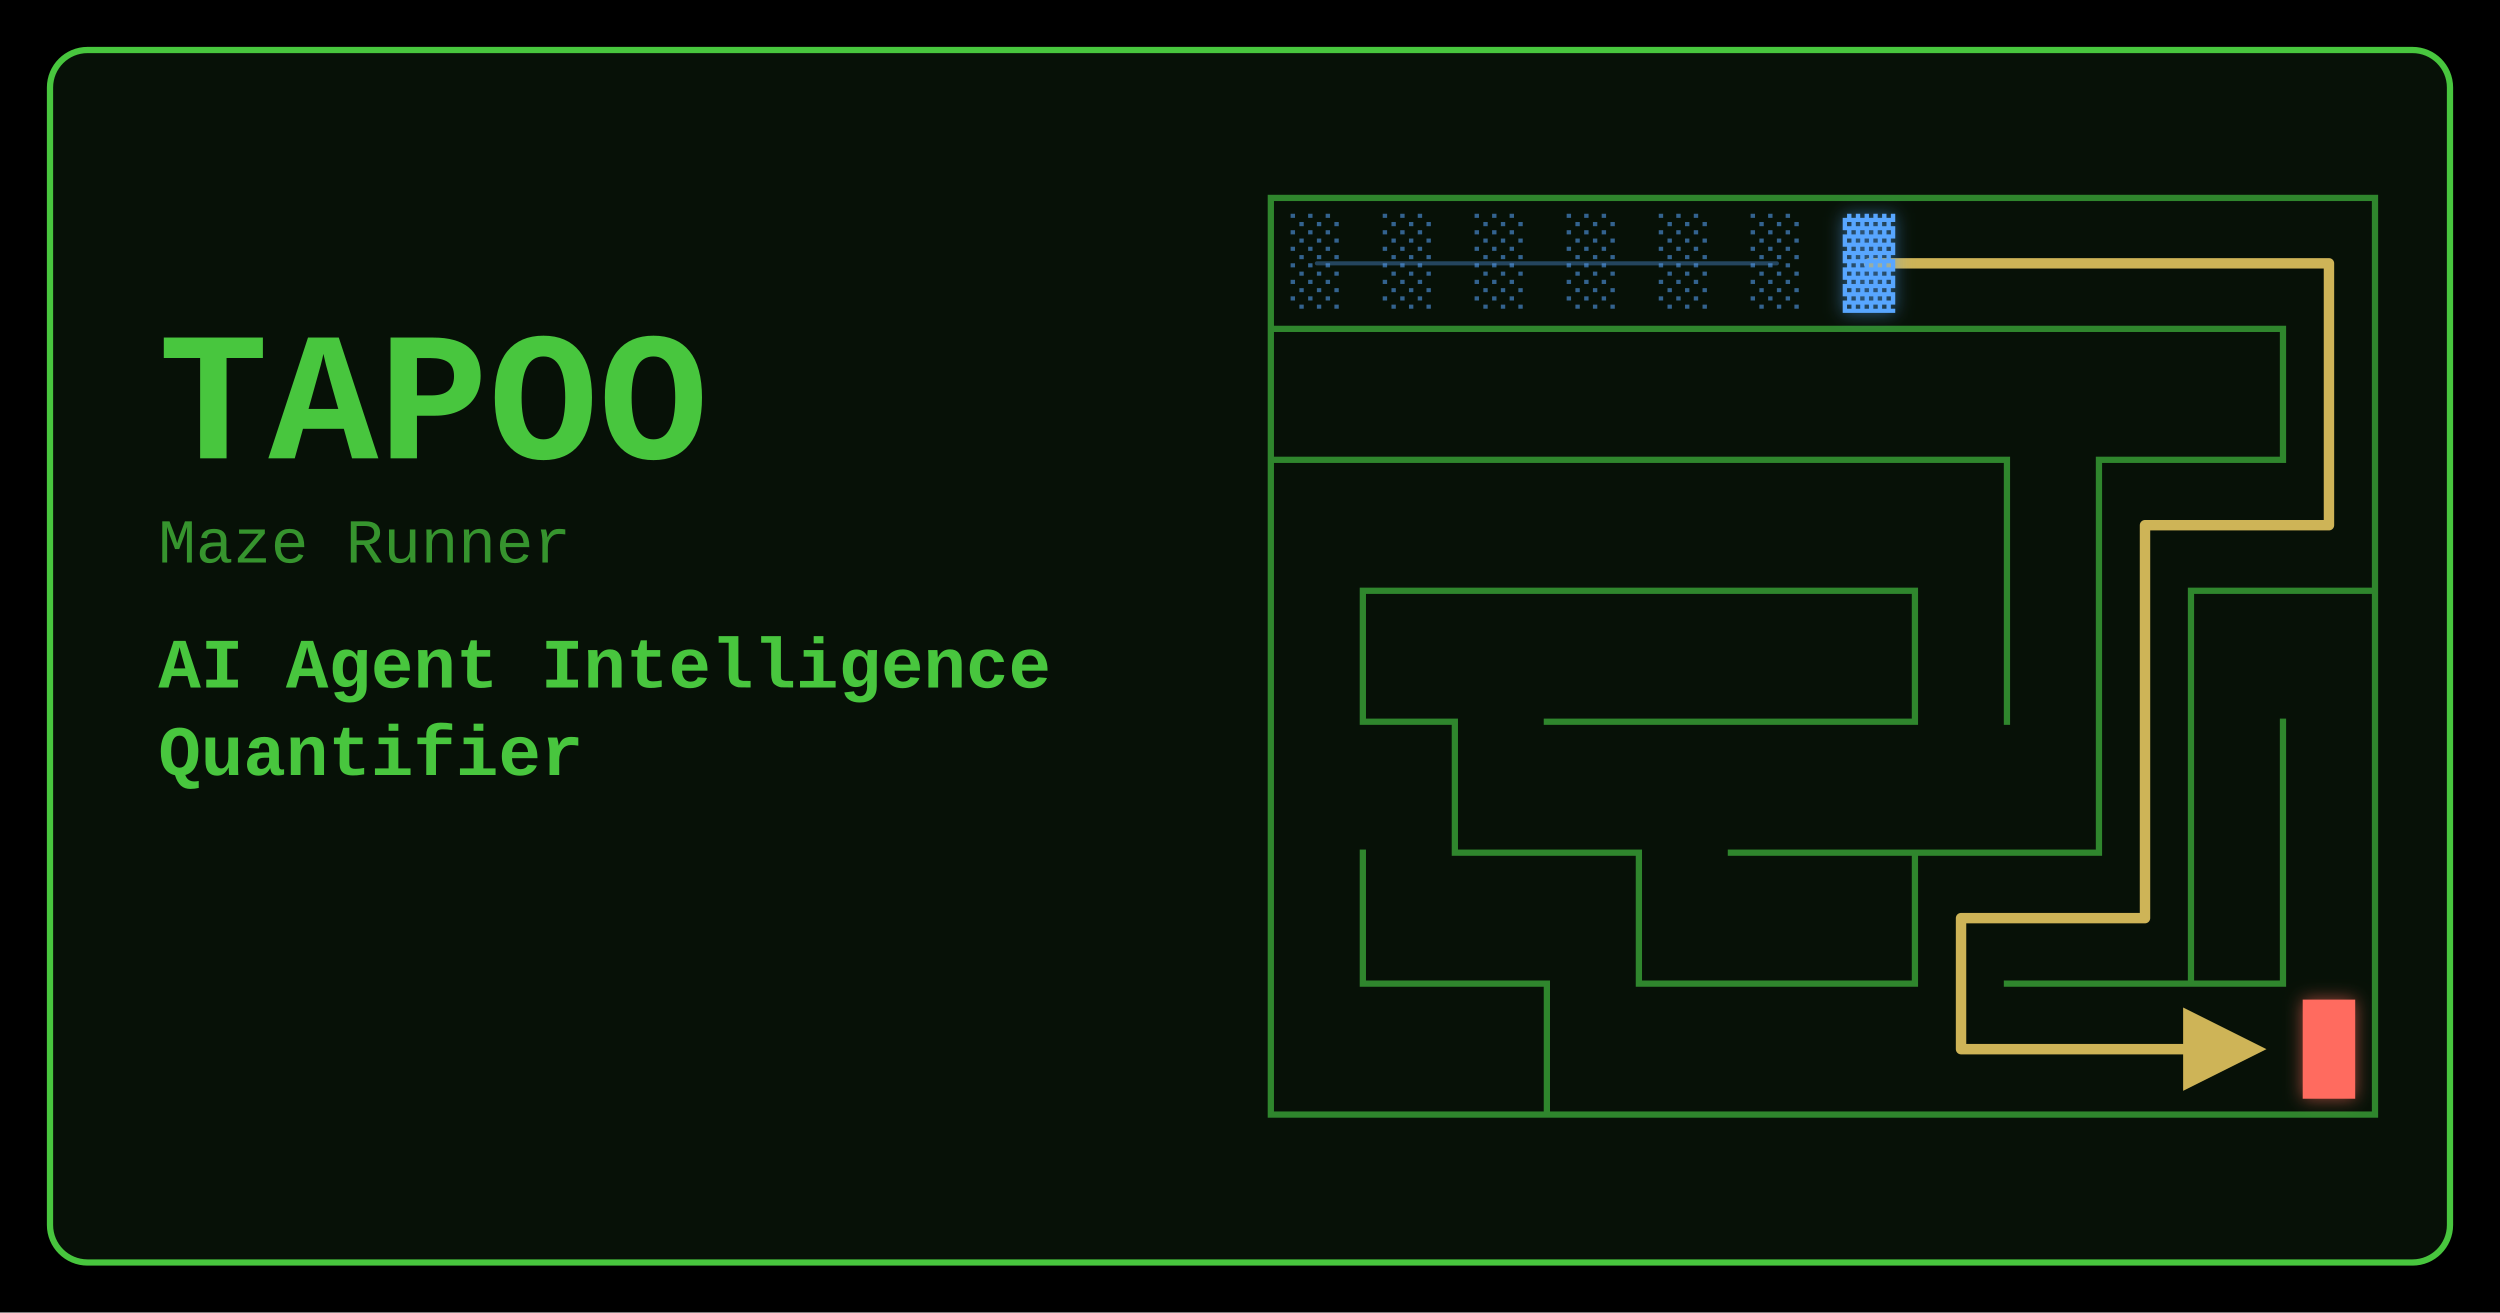
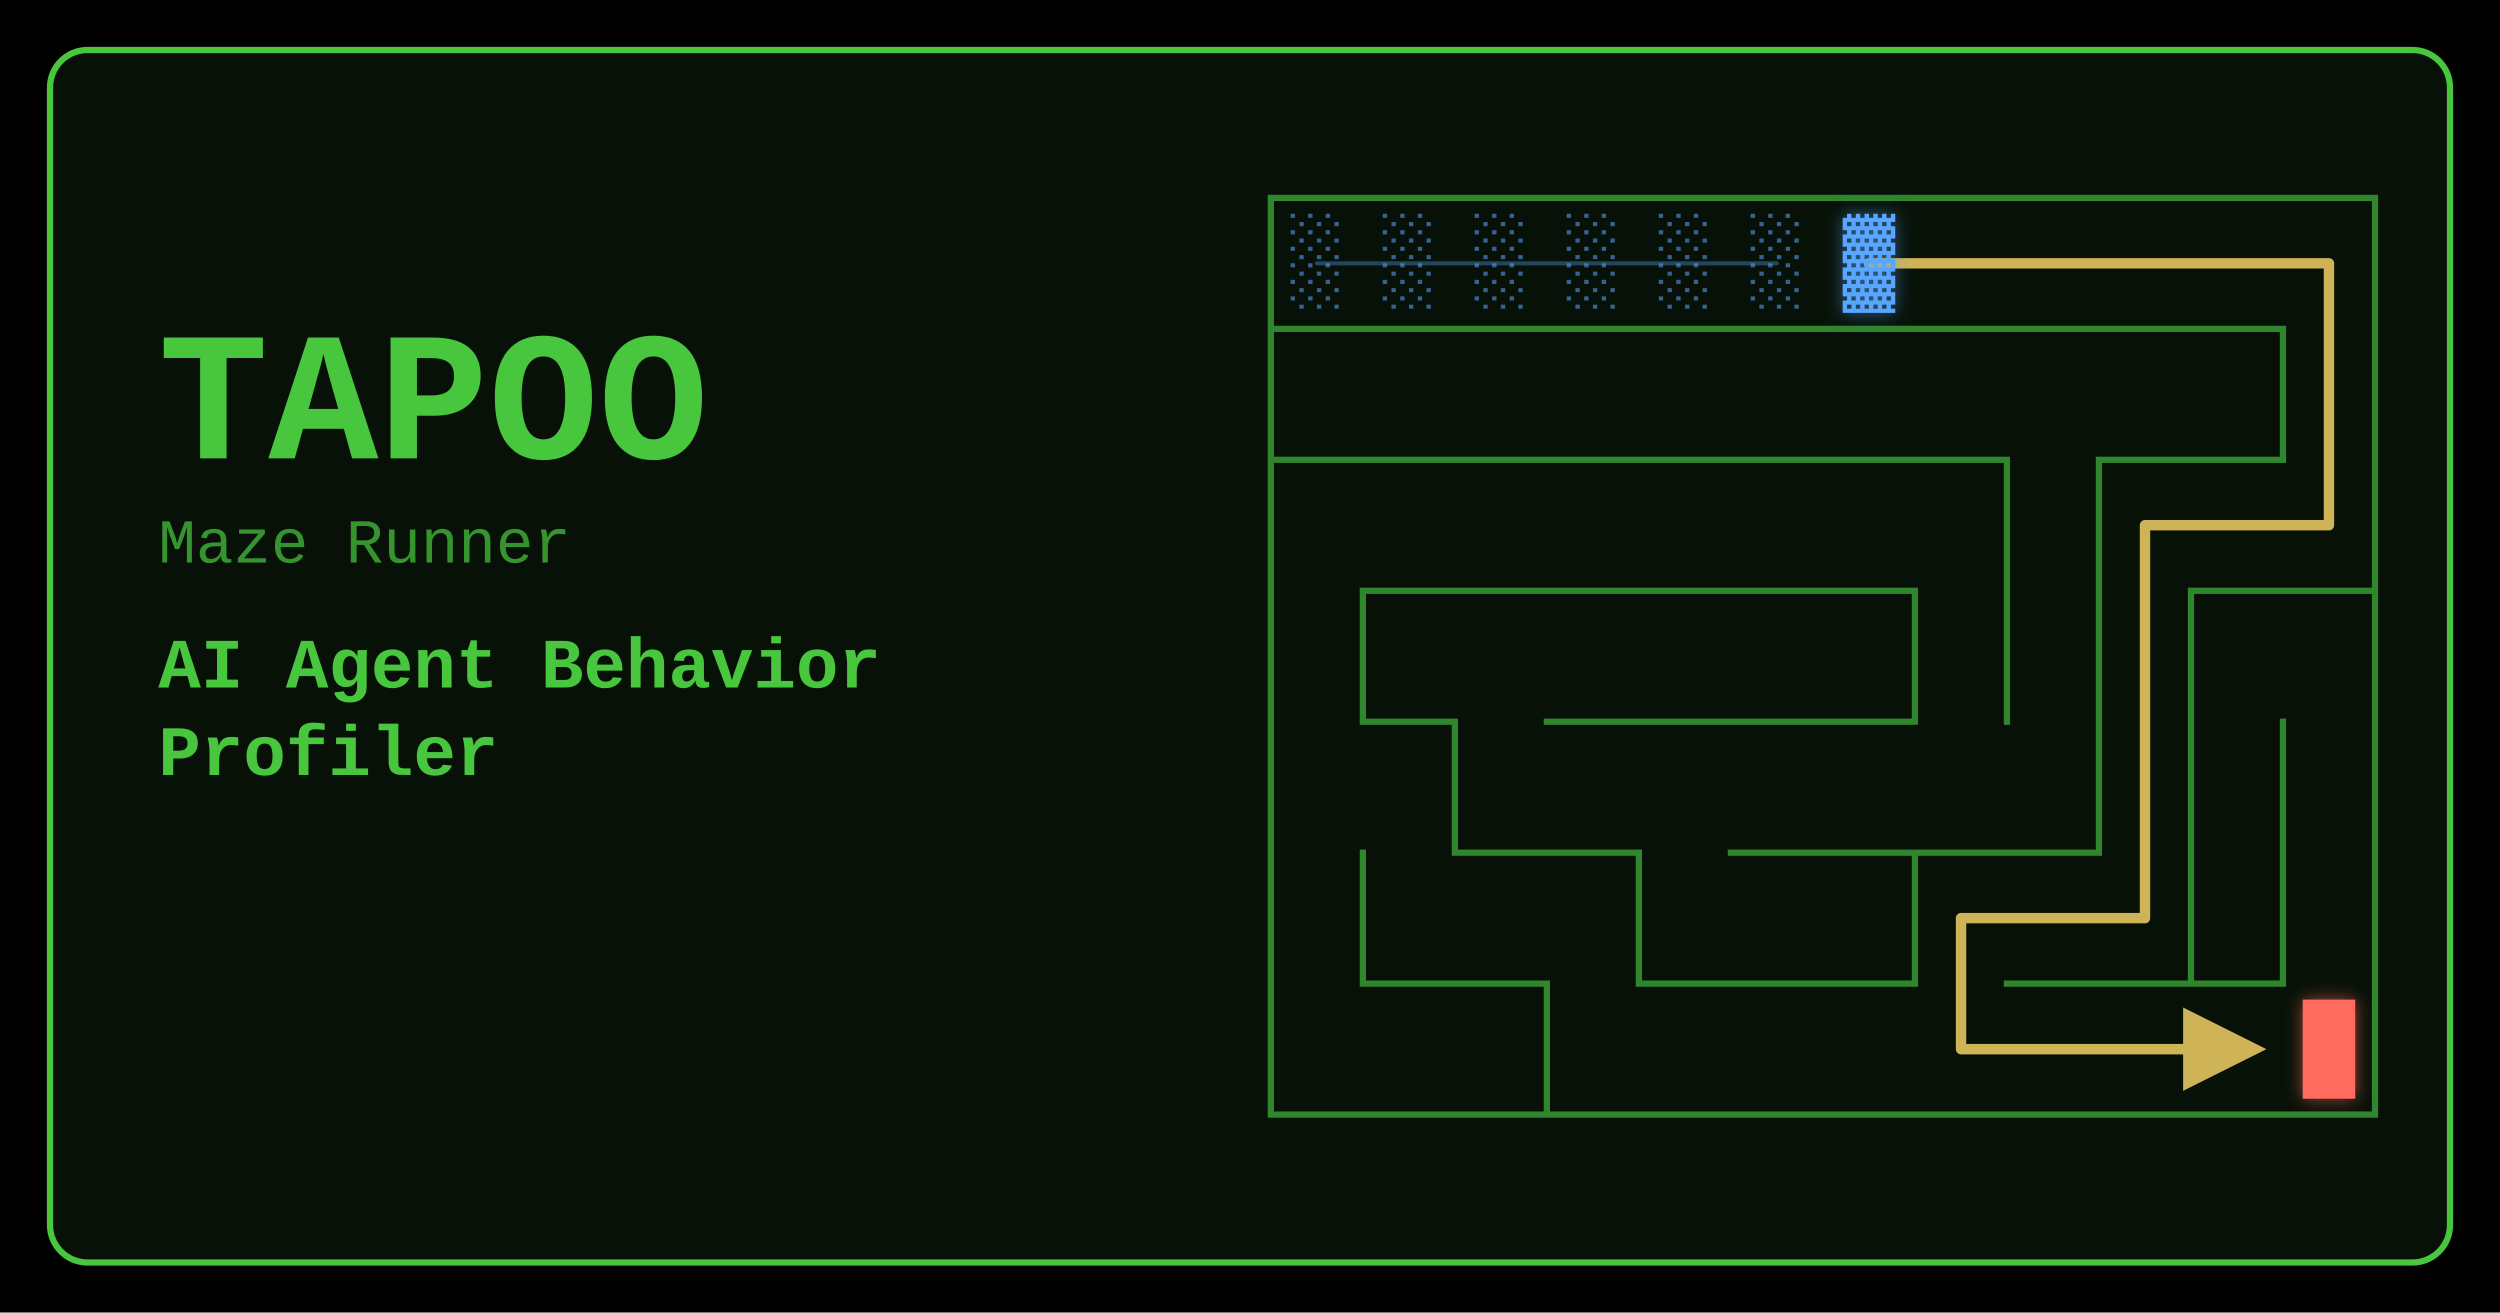
- <svg xmlns="http://www.w3.org/2000/svg" width="1200" height="630" viewBox="0 0 1200 630" role="img" aria-label="Tapoo — AI agent intelligence quantifier">
+ <svg xmlns="http://www.w3.org/2000/svg" width="1200" height="630" viewBox="0 0 1200 630" role="img" aria-label="Tapoo — AI agent behavior profiler">
  <defs>
    <filter id="markerGlow" x="-60%" y="-60%" width="220%" height="220%">
      <feGaussianBlur stdDeviation="4" />
    </filter>
    <marker id="pathArrow" viewBox="0 0 10 10" refX="7" refY="5" markerWidth="8" markerHeight="8" orient="auto-start-reverse">
      <path d="M0,0 L10,5 L0,10 z" fill="#f1d065" />
    </marker>
  </defs>
  <rect width="1200" height="630" fill="#000000" />
  <rect x="24" y="24" width="1152" height="582" rx="18" fill="#071107" stroke="#48c63e" stroke-width="3" />
  <g font-family="'PT Mono', 'Courier New', monospace">
    <text x="76" y="220" font-size="88" font-weight="700" fill="#48c63e">TAPOO</text>
    <text x="76" y="270" font-size="30" fill="rgba(72, 198, 62, 0.72)">Maze Runner</text>
-     <text x="76" y="330" font-size="34" font-weight="600" fill="#48c63e">AI Agent Intelligence</text>
-     <text x="76" y="372" font-size="34" font-weight="600" fill="#48c63e">Quantifier</text>
+     <text x="76" y="330" font-size="34" font-weight="600" fill="#48c63e">AI Agent Behavior</text>
+     <text x="76" y="372" font-size="34" font-weight="600" fill="#48c63e">Profiler</text>
  </g>
  <g stroke="#2f862d" stroke-width="3" stroke-linecap="square" fill="none">
    <path d="M610,95 L654.167,95 M610,95 L610,157.857 M654.167,95 L698.333,95 M698.333,95 L742.5,95 M742.5,95 L786.667,95 M786.667,95 L830.833,95 M830.833,95 L875,95 M875,95 L919.167,95 M919.167,95 L963.333,95 M963.333,95 L1007.5,95 M1007.5,95 L1051.667,95 M1051.667,95 L1095.833,95 M1095.833,95 L1140,95 M1140,95 L1140,157.857 M610,157.857 L654.167,157.857 M610,157.857 L610,220.714 M654.167,157.857 L698.333,157.857 M698.333,157.857 L742.5,157.857 M742.5,157.857 L786.667,157.857 M786.667,157.857 L830.833,157.857 M830.833,157.857 L875,157.857 M875,157.857 L919.167,157.857 M919.167,157.857 L963.333,157.857 M963.333,157.857 L1007.5,157.857 M1007.5,157.857 L1051.667,157.857 M1051.667,157.857 L1095.833,157.857 M1095.833,157.857 L1095.833,220.714 M1140,157.857 L1140,220.714 M610,220.714 L654.167,220.714 M610,220.714 L610,283.571 M654.167,220.714 L698.333,220.714 M698.333,220.714 L742.5,220.714 M742.5,220.714 L786.667,220.714 M786.667,220.714 L830.833,220.714 M830.833,220.714 L875,220.714 M875,220.714 L919.167,220.714 M919.167,220.714 L963.333,220.714 M963.333,220.714 L963.333,283.571 M1007.5,220.714 L1051.667,220.714 M1007.5,220.714 L1007.5,283.571 M1051.667,220.714 L1095.833,220.714 M1140,220.714 L1140,283.571 M610,283.571 L610,346.429 M654.167,283.571 L698.333,283.571 M654.167,283.571 L654.167,346.429 M698.333,283.571 L742.5,283.571 M742.5,283.571 L786.667,283.571 M786.667,283.571 L830.833,283.571 M830.833,283.571 L875,283.571 M875,283.571 L919.167,283.571 M919.167,283.571 L919.167,346.429 M963.333,283.571 L963.333,346.429 M1007.5,283.571 L1007.5,346.429 M1051.667,283.571 L1095.833,283.571 M1051.667,283.571 L1051.667,346.429 M1095.833,283.571 L1140,283.571 M1140,283.571 L1140,346.429 M610,346.429 L610,409.286 M654.167,346.429 L698.333,346.429 M698.333,346.429 L698.333,409.286 M742.5,346.429 L786.667,346.429 M786.667,346.429 L830.833,346.429 M830.833,346.429 L875,346.429 M875,346.429 L919.167,346.429 M1007.5,346.429 L1007.5,409.286 M1051.667,346.429 L1051.667,409.286 M1095.833,346.429 L1095.833,409.286 M1140,346.429 L1140,409.286 M610,409.286 L610,472.143 M654.167,409.286 L654.167,472.143 M698.333,409.286 L742.5,409.286 M742.5,409.286 L786.667,409.286 M786.667,409.286 L786.667,472.143 M830.833,409.286 L875,409.286 M875,409.286 L919.167,409.286 M919.167,409.286 L963.333,409.286 M919.167,409.286 L919.167,472.143 M963.333,409.286 L1007.5,409.286 M1051.667,409.286 L1051.667,472.143 M1095.833,409.286 L1095.833,472.143 M1140,409.286 L1140,472.143 M610,472.143 L610,535 M610,535 L654.167,535 M654.167,472.143 L698.333,472.143 M654.167,535 L698.333,535 M698.333,472.143 L742.5,472.143 M698.333,535 L742.5,535 M742.5,472.143 L742.5,535 M742.5,535 L786.667,535 M786.667,472.143 L830.833,472.143 M786.667,535 L830.833,535 M830.833,472.143 L875,472.143 M830.833,535 L875,535 M875,472.143 L919.167,472.143 M875,535 L919.167,535 M919.167,535 L963.333,535 M963.333,472.143 L1007.5,472.143 M963.333,535 L1007.5,535 M1007.5,472.143 L1051.667,472.143 M1007.5,535 L1051.667,535 M1051.667,472.143 L1095.833,472.143 M1051.667,535 L1095.833,535 M1095.833,535 L1140,535 M1140,472.143 L1140,535" />
  </g>
  <g font-family="'PT Mono', 'Courier New', monospace">
    <path d="M632.1,126.4 L676.3,126.4 L720.4,126.4 L764.6,126.4 L808.8,126.4 L852.9,126.4" fill="none" stroke="#58a6ff" stroke-width="2" stroke-linecap="round" stroke-linejoin="round" opacity="0.35" />
    <text x="632.1" y="126.4" font-size="42" fill="#58a6ff" opacity="0.55" text-anchor="middle" dominant-baseline="central">░</text>
    <text x="676.3" y="126.4" font-size="42" fill="#58a6ff" opacity="0.55" text-anchor="middle" dominant-baseline="central">░</text>
    <text x="720.4" y="126.4" font-size="42" fill="#58a6ff" opacity="0.55" text-anchor="middle" dominant-baseline="central">░</text>
    <text x="764.6" y="126.4" font-size="42" fill="#58a6ff" opacity="0.55" text-anchor="middle" dominant-baseline="central">░</text>
    <text x="808.8" y="126.4" font-size="42" fill="#58a6ff" opacity="0.55" text-anchor="middle" dominant-baseline="central">░</text>
    <text x="852.9" y="126.4" font-size="42" fill="#58a6ff" opacity="0.55" text-anchor="middle" dominant-baseline="central">░</text>
    <path d="M897.1,126.4 L941.3,126.4 L985.4,126.4 L1029.6,126.4 L1073.8,126.4 L1117.9,126.4 L1117.9,189.3 L1117.9,252.1 L1073.8,252.1 L1029.6,252.1 L1029.6,315.0 L1029.6,377.9 L1029.6,440.7 L985.4,440.7 L941.3,440.7 L941.3,503.6 L985.4,503.6 L1029.6,503.6 L1073.8,503.6 L1075.9,503.6" fill="none" stroke="#f1d065" stroke-width="5" stroke-linecap="round" stroke-linejoin="round" opacity="0.85" marker-end="url(#pathArrow)" />
    <g filter="url(#markerGlow)" opacity="0.6">
      <text x="897.1" y="126.4" font-size="42" fill="#58a6ff" opacity="1" text-anchor="middle" dominant-baseline="central">▓</text>
      <text x="1117.9" y="503.6" font-size="42" fill="#ff6b5f" opacity="1" text-anchor="middle" dominant-baseline="central">█</text>
    </g>
    <text x="897.1" y="126.4" font-size="42" fill="#58a6ff" opacity="1" text-anchor="middle" dominant-baseline="central">▓</text>
    <text x="1117.9" y="503.6" font-size="42" fill="#ff6b5f" opacity="1" text-anchor="middle" dominant-baseline="central">█</text>
  </g>
</svg>
